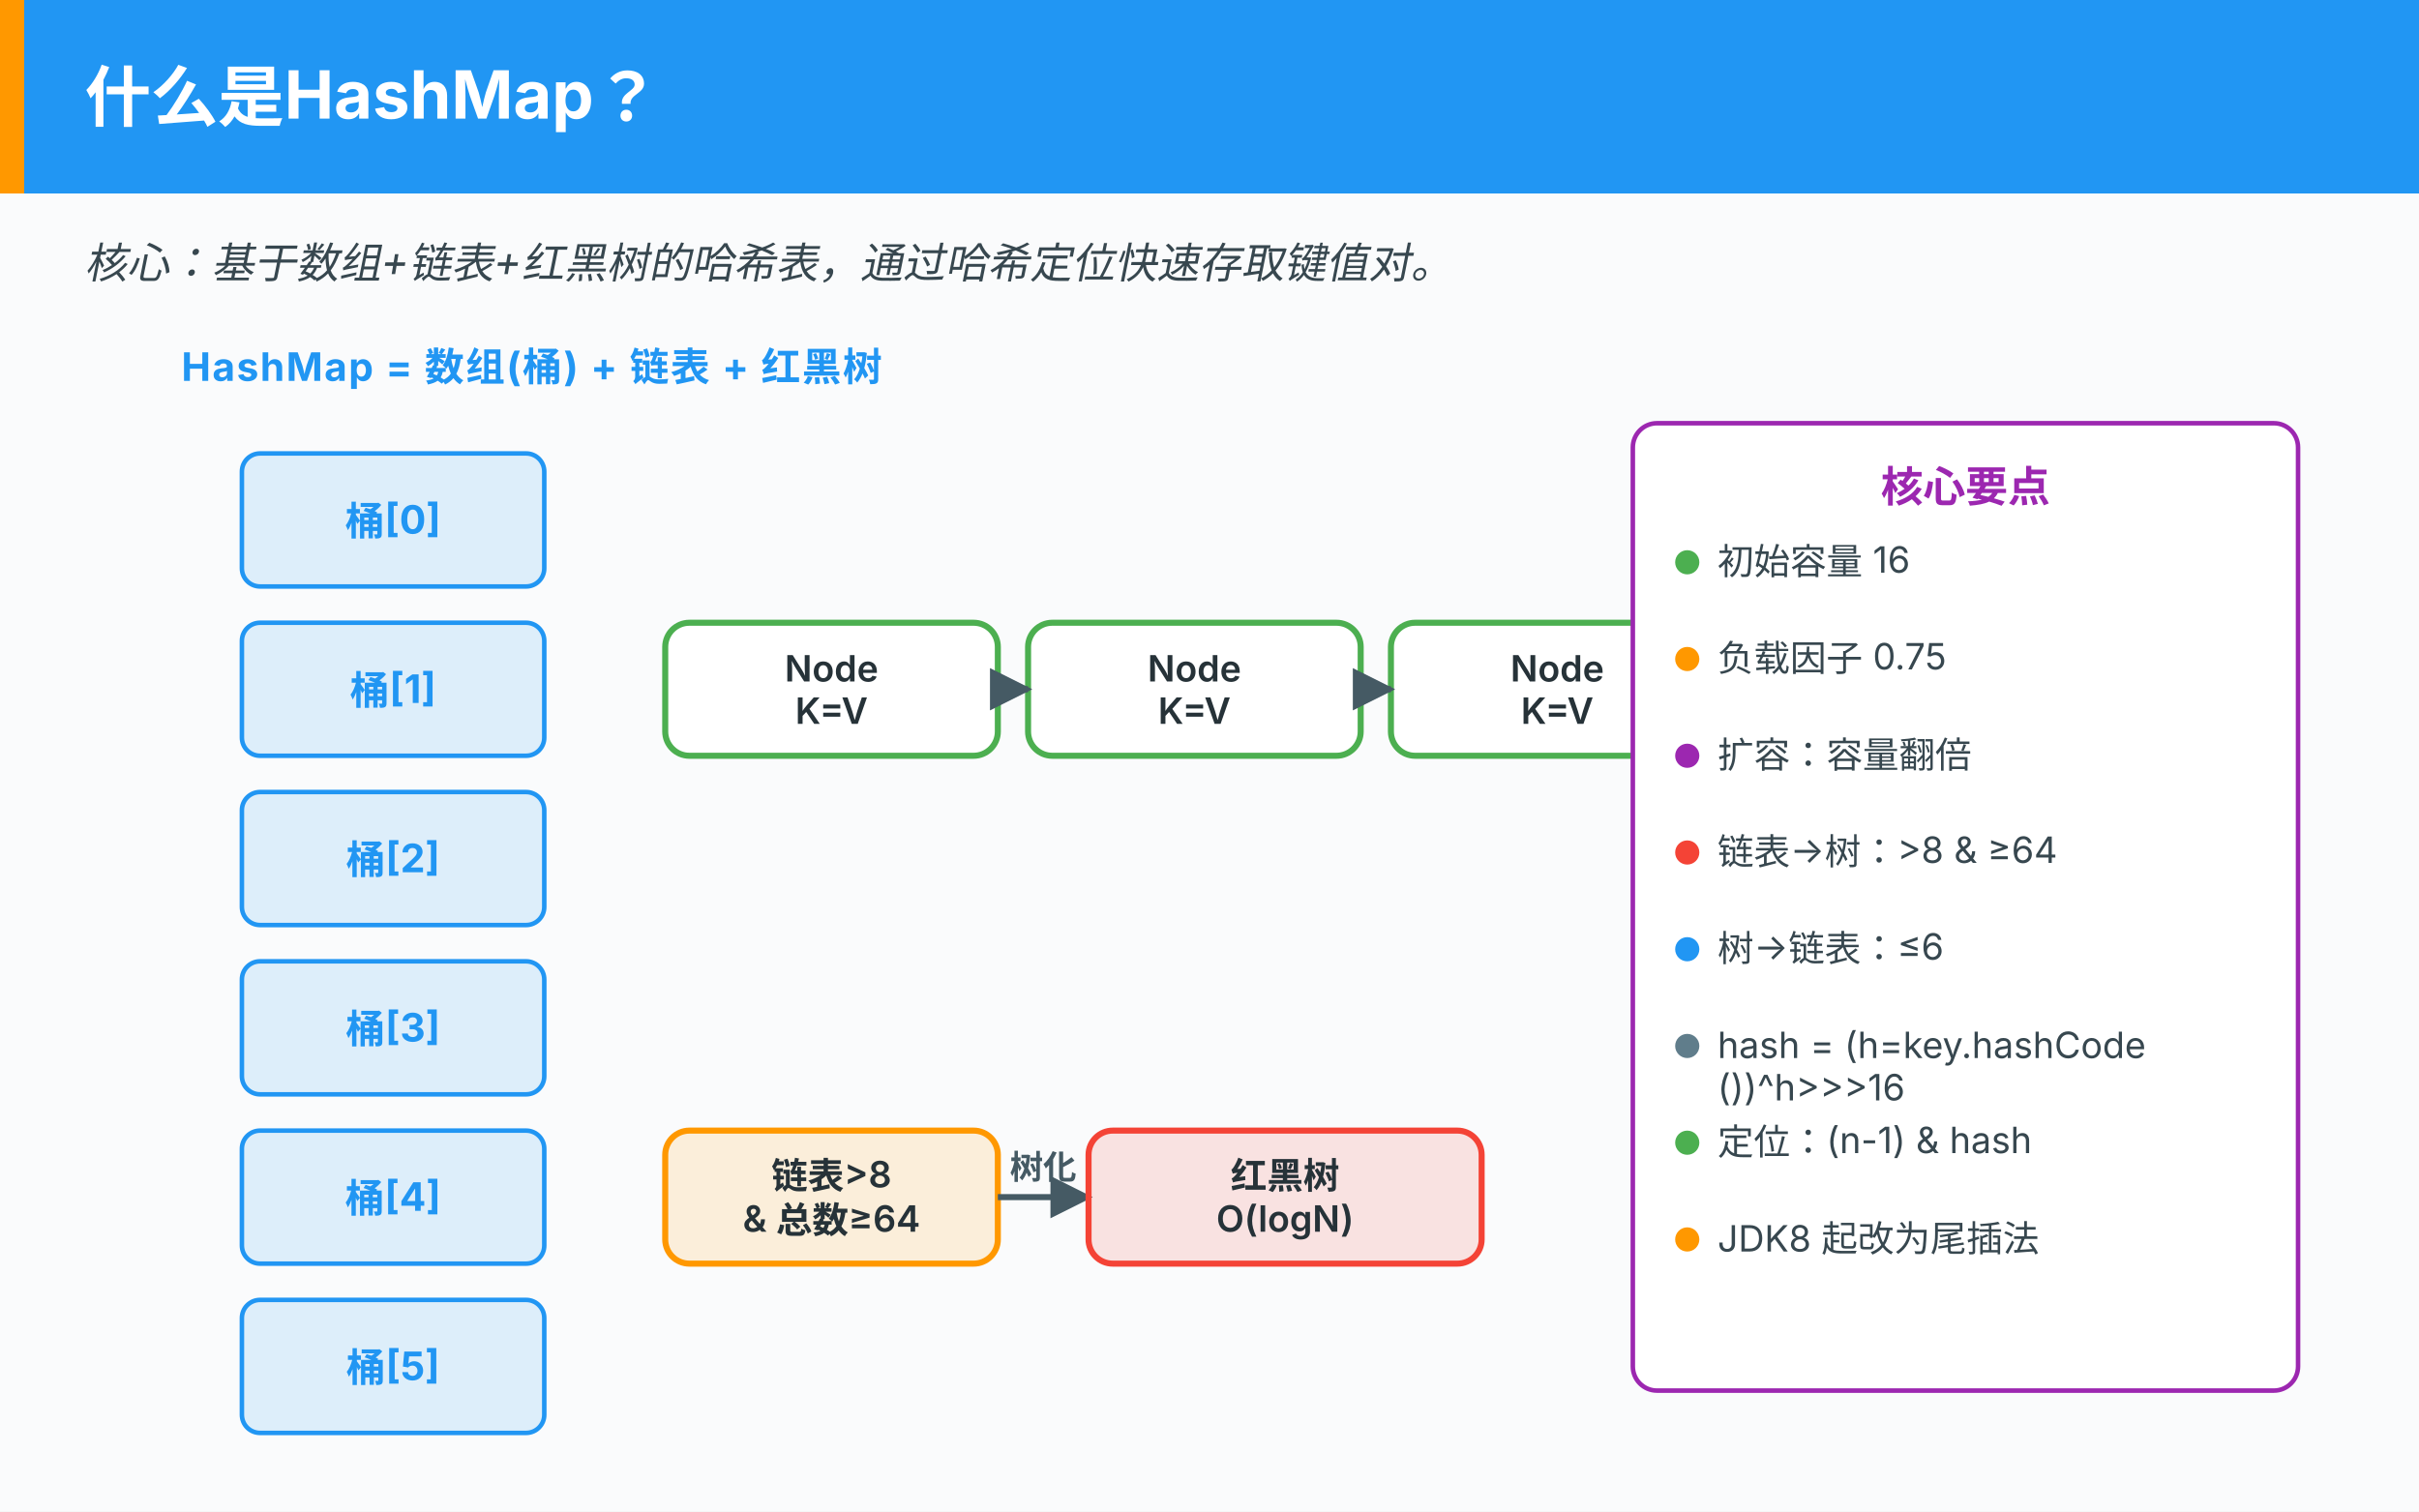
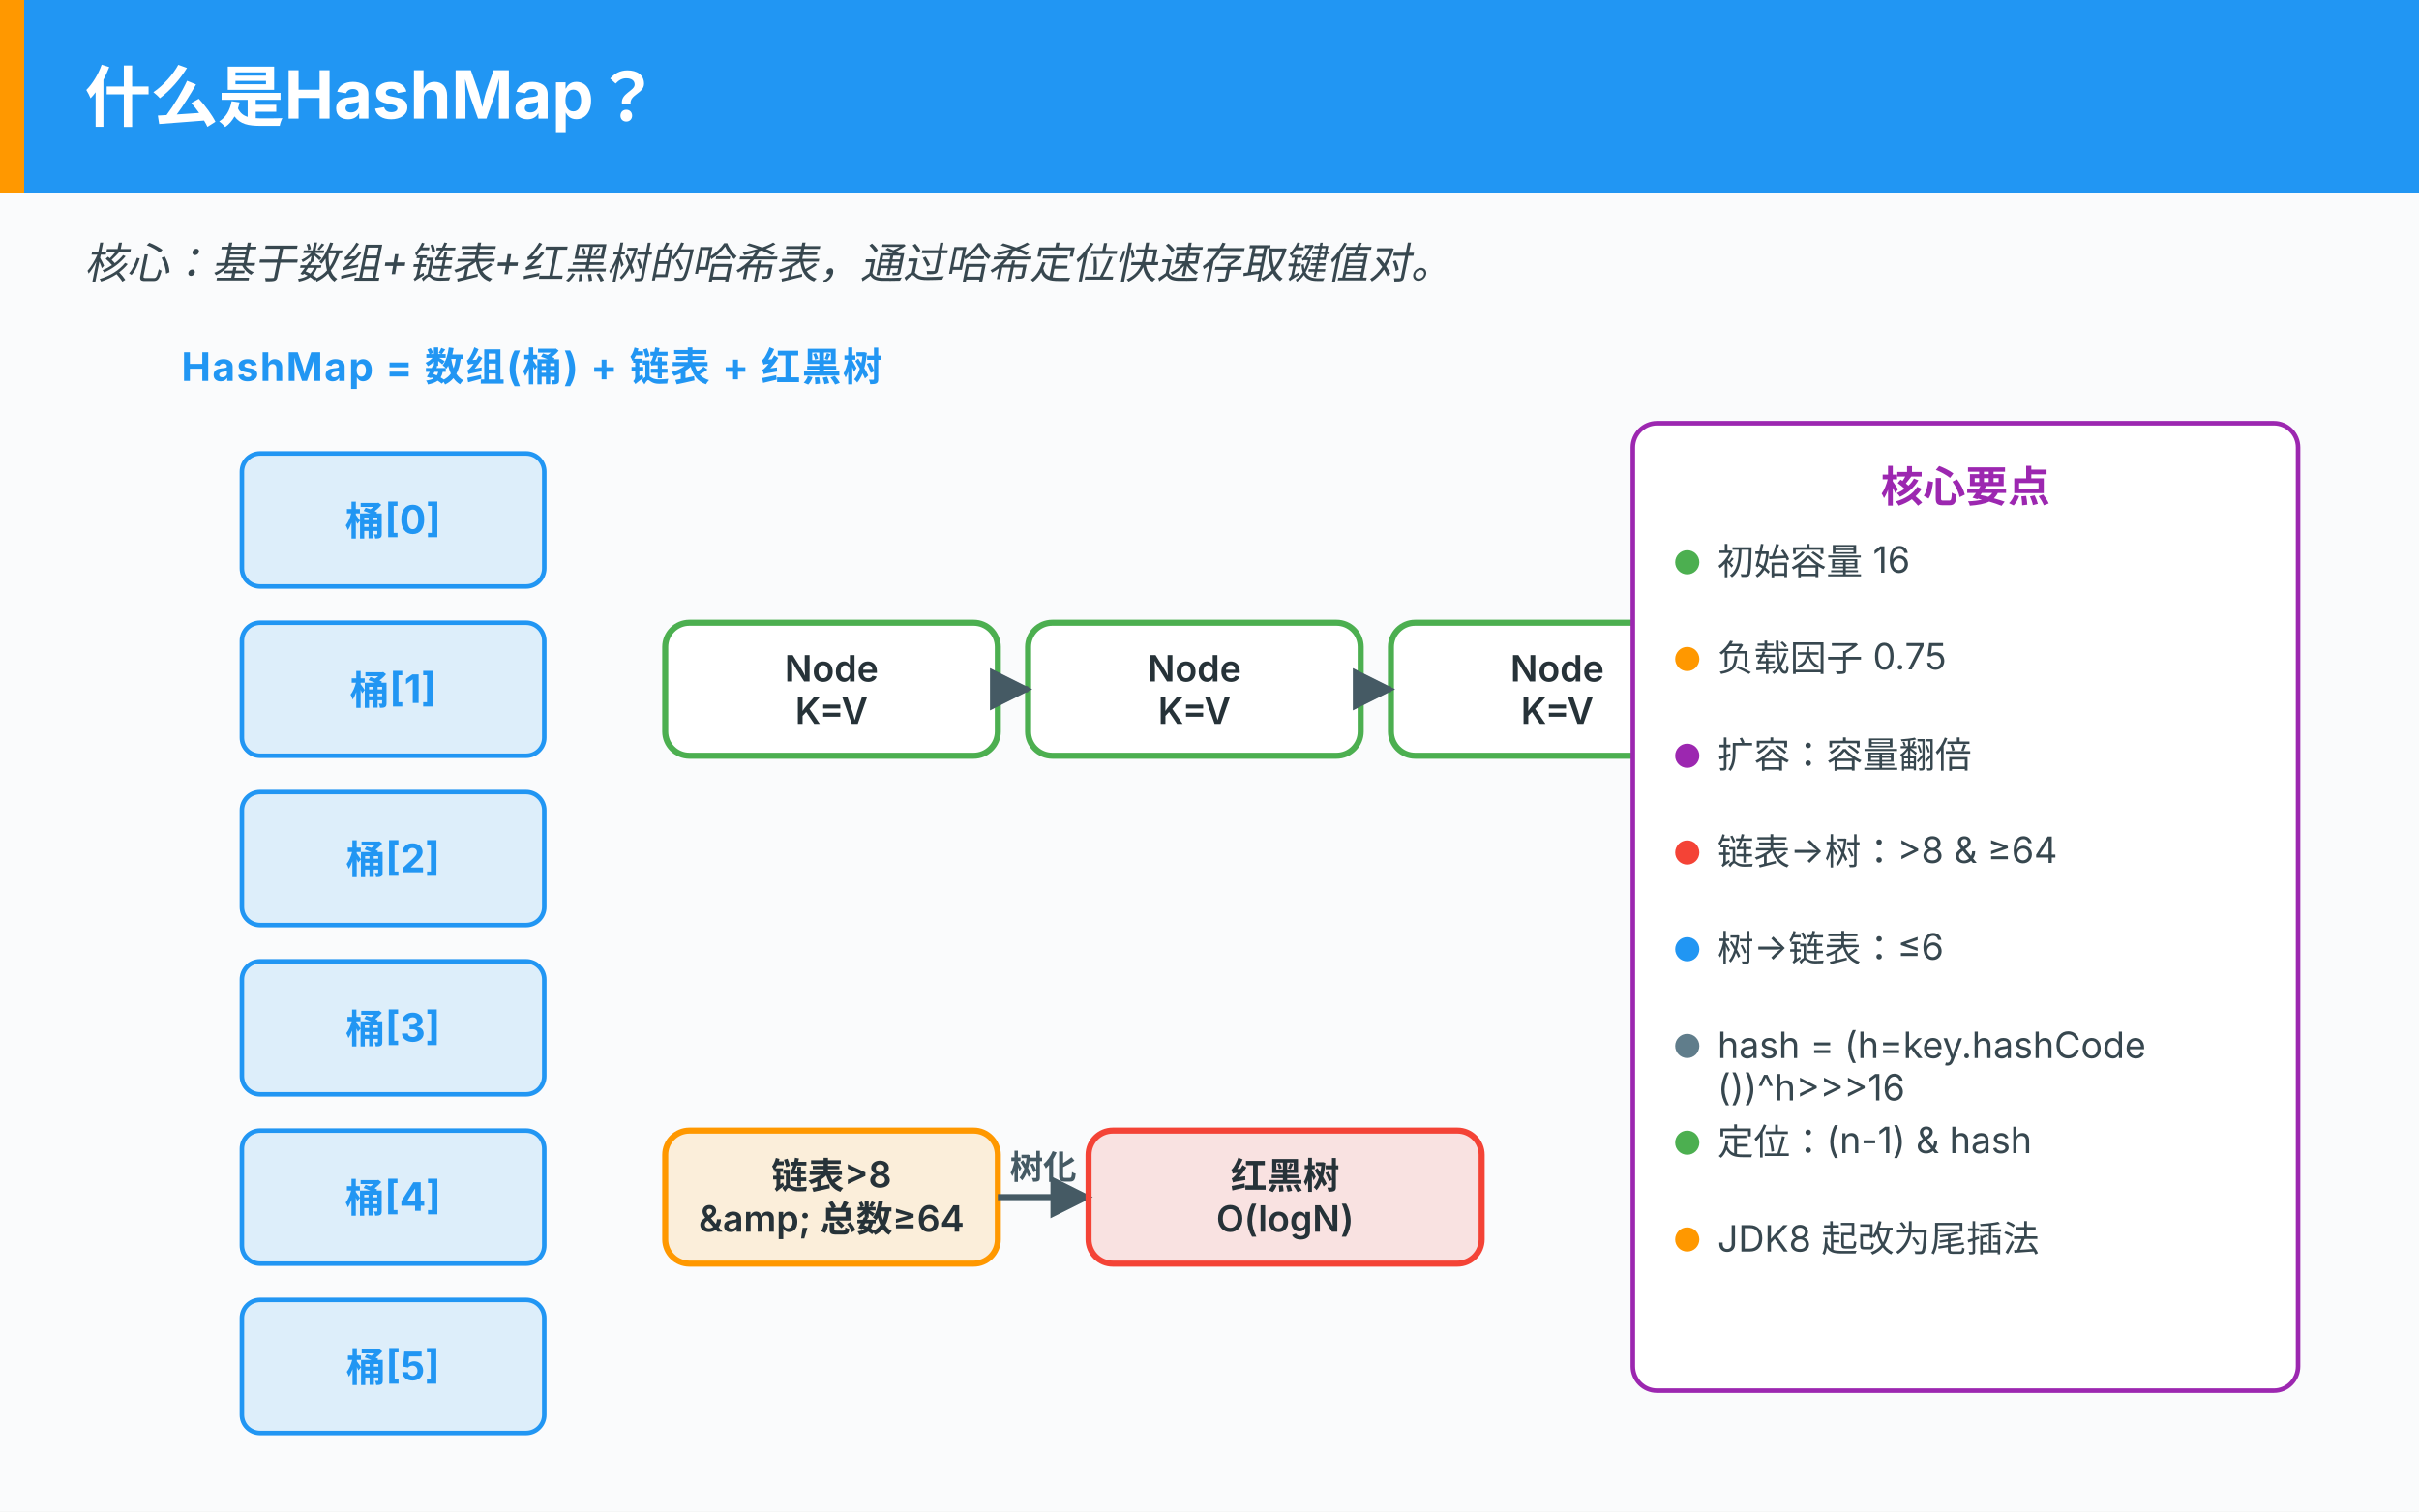
<svg xmlns="http://www.w3.org/2000/svg" viewBox="0 0 800 500" font-family="-apple-system, BlinkMacSystemFont, 'PingFang SC', 'Microsoft YaHei', sans-serif">
  <rect width="800" height="500" fill="#FAFBFC" />
  <rect x="0" y="0" width="800" height="64" fill="#2196F3" />
  <rect x="0" y="0" width="8" height="64" fill="#FF9800" />
  <text x="28" y="40" font-size="22" font-weight="700" fill="#FFFFFF" text-rendering="geometricPrecision">什么是HashMap？</text>
  <text x="28" y="552" font-size="0" />
  <text x="28" y="92" font-size="14" fill="#37474F" font-style="italic">核心：基于数组+链表+红黑树的哈希表，通过哈希定位快速存取键值对。</text>
  <defs>
    <marker id="arrow" viewBox="0 0 10 10" refX="9" refY="5" markerWidth="7" markerHeight="7" orient="auto-start-reverse">
      <path d="M0,0 L10,5 L0,10 z" fill="#455A64" />
    </marker>
    <marker id="arrowG" viewBox="0 0 10 10" refX="9" refY="5" markerWidth="7" markerHeight="7" orient="auto-start-reverse">
      <path d="M0,0 L10,5 L0,10 z" fill="#4CAF50" />
    </marker>
  </defs>
  <text x="60" y="126" font-size="13" fill="#2196F3" font-weight="700" letter-spacing="0.5">HashMap = 数组(桶) + 链表 + 红黑树</text>
  <rect x="80" y="150" width="100" height="44" rx="6" fill="#2196F322" stroke="#2196F3" stroke-width="1.5" />
  <text x="130" y="177" font-size="13" fill="#2196F3" text-anchor="middle" font-weight="700">桶[0]</text>
  <rect x="80" y="206" width="100" height="44" rx="6" fill="#2196F322" stroke="#2196F3" stroke-width="1.5" />
  <text x="130" y="233" font-size="13" fill="#2196F3" text-anchor="middle" font-weight="700">桶[1]</text>
  <rect x="80" y="262" width="100" height="44" rx="6" fill="#2196F322" stroke="#2196F3" stroke-width="1.5" />
  <text x="130" y="289" font-size="13" fill="#2196F3" text-anchor="middle" font-weight="700">桶[2]</text>
  <rect x="80" y="318" width="100" height="44" rx="6" fill="#2196F322" stroke="#2196F3" stroke-width="1.5" />
  <text x="130" y="345" font-size="13" fill="#2196F3" text-anchor="middle" font-weight="700">桶[3]</text>
  <rect x="80" y="374" width="100" height="44" rx="6" fill="#2196F322" stroke="#2196F3" stroke-width="1.5" />
  <text x="130" y="401" font-size="13" fill="#2196F3" text-anchor="middle" font-weight="700">桶[4]</text>
  <rect x="80" y="430" width="100" height="44" rx="6" fill="#2196F322" stroke="#2196F3" stroke-width="1.5" />
  <text x="130" y="457" font-size="13" fill="#2196F3" text-anchor="middle" font-weight="700">桶[5]</text>
  <rect x="220" y="206" width="110" height="44" rx="8" fill="#FFFFFF" stroke="#4CAF50" stroke-width="2" />
  <text x="275" y="221" font-size="12" fill="#263238" text-anchor="middle" dominant-baseline="middle" font-weight="600">Node</text>
  <text x="275" y="235" font-size="12" fill="#263238" text-anchor="middle" dominant-baseline="middle" font-weight="600">K=V</text>
  <rect x="340" y="206" width="110" height="44" rx="8" fill="#FFFFFF" stroke="#4CAF50" stroke-width="2" />
  <text x="395" y="221" font-size="12" fill="#263238" text-anchor="middle" dominant-baseline="middle" font-weight="600">Node</text>
  <text x="395" y="235" font-size="12" fill="#263238" text-anchor="middle" dominant-baseline="middle" font-weight="600">K=V</text>
  <line x1="330" y1="228" x2="340" y2="228" stroke="#455A64" stroke-width="2" marker-end="url(#arrow)" />
  <rect x="460" y="206" width="110" height="44" rx="8" fill="#FFFFFF" stroke="#4CAF50" stroke-width="2" />
  <text x="515" y="221" font-size="12" fill="#263238" text-anchor="middle" dominant-baseline="middle" font-weight="600">Node</text>
  <text x="515" y="235" font-size="12" fill="#263238" text-anchor="middle" dominant-baseline="middle" font-weight="600">K=V</text>
  <line x1="450" y1="228" x2="460" y2="228" stroke="#455A64" stroke-width="2" marker-end="url(#arrow)" />
  <rect x="220" y="374" width="110" height="44" rx="8" fill="#FF980022" stroke="#FF9800" stroke-width="2" />
  <text x="275" y="389" font-size="12" fill="#263238" text-anchor="middle" dominant-baseline="middle" font-weight="600">链表&gt;8</text>
-   <text x="275" y="403" font-size="12" fill="#263238" text-anchor="middle" dominant-baseline="middle" font-weight="600">&amp; 总数≥64</text>
+   <text x="275" y="403" font-size="12" fill="#263238" text-anchor="middle" dominant-baseline="middle" font-weight="600">&amp;amp; 总数≥64</text>
  <line x1="330" y1="396" x2="360" y2="396" stroke="#455A64" stroke-width="2" marker-end="url(#arrow)" />
  <text x="345" y="390" font-size="11" fill="#455A64" text-anchor="middle" font-weight="600">树化</text>
  <rect x="360" y="374" width="130" height="44" rx="8" fill="#f4433622" stroke="#f44336" stroke-width="2" />
  <text x="425" y="389" font-size="12" fill="#263238" text-anchor="middle" dominant-baseline="middle" font-weight="600">红黑树</text>
  <text x="425" y="403" font-size="12" fill="#263238" text-anchor="middle" dominant-baseline="middle" font-weight="600">O(logN)</text>
  <rect x="540" y="140" width="220" height="320" rx="8" fill="#FFFFFF" stroke="#9C27B0" stroke-width="1.5" />
  <text x="650" y="166" font-size="14" fill="#9C27B0" text-anchor="middle" font-weight="700">核心要点</text>
  <circle cx="558" cy="186" r="4" fill="#4CAF50" />
  <text x="568" y="190" font-size="12" fill="#37474F">初始容量 16</text>
  <circle cx="558" cy="218" r="4" fill="#FF9800" />
  <text x="568" y="222" font-size="12" fill="#37474F">负载因子 0.75</text>
  <circle cx="558" cy="250" r="4" fill="#9C27B0" />
  <text x="568" y="254" font-size="12" fill="#37474F">扩容：容量翻倍</text>
  <circle cx="558" cy="282" r="4" fill="#f44336" />
  <text x="568" y="286" font-size="12" fill="#37474F">链表→树：&gt;8 &amp; ≥64</text>
  <circle cx="558" cy="314" r="4" fill="#2196F3" />
  <text x="568" y="318" font-size="12" fill="#37474F">树→链表：≤6</text>
  <circle cx="558" cy="346" r="4" fill="#607D8B" />
  <text x="568" y="350" font-size="12" fill="#37474F">hash = (h=key.hashCode</text>
  <text x="568" y="364" font-size="12" fill="#37474F">())^h&gt;&gt;&gt;16</text>
  <circle cx="558" cy="378" r="4" fill="#4CAF50" />
  <text x="568" y="382" font-size="12" fill="#37474F">定位：(n-1) &amp; hash</text>
  <circle cx="558" cy="410" r="4" fill="#FF9800" />
  <text x="568" y="414" font-size="12" fill="#37474F">JDK8 起改为尾插法</text>
</svg>
